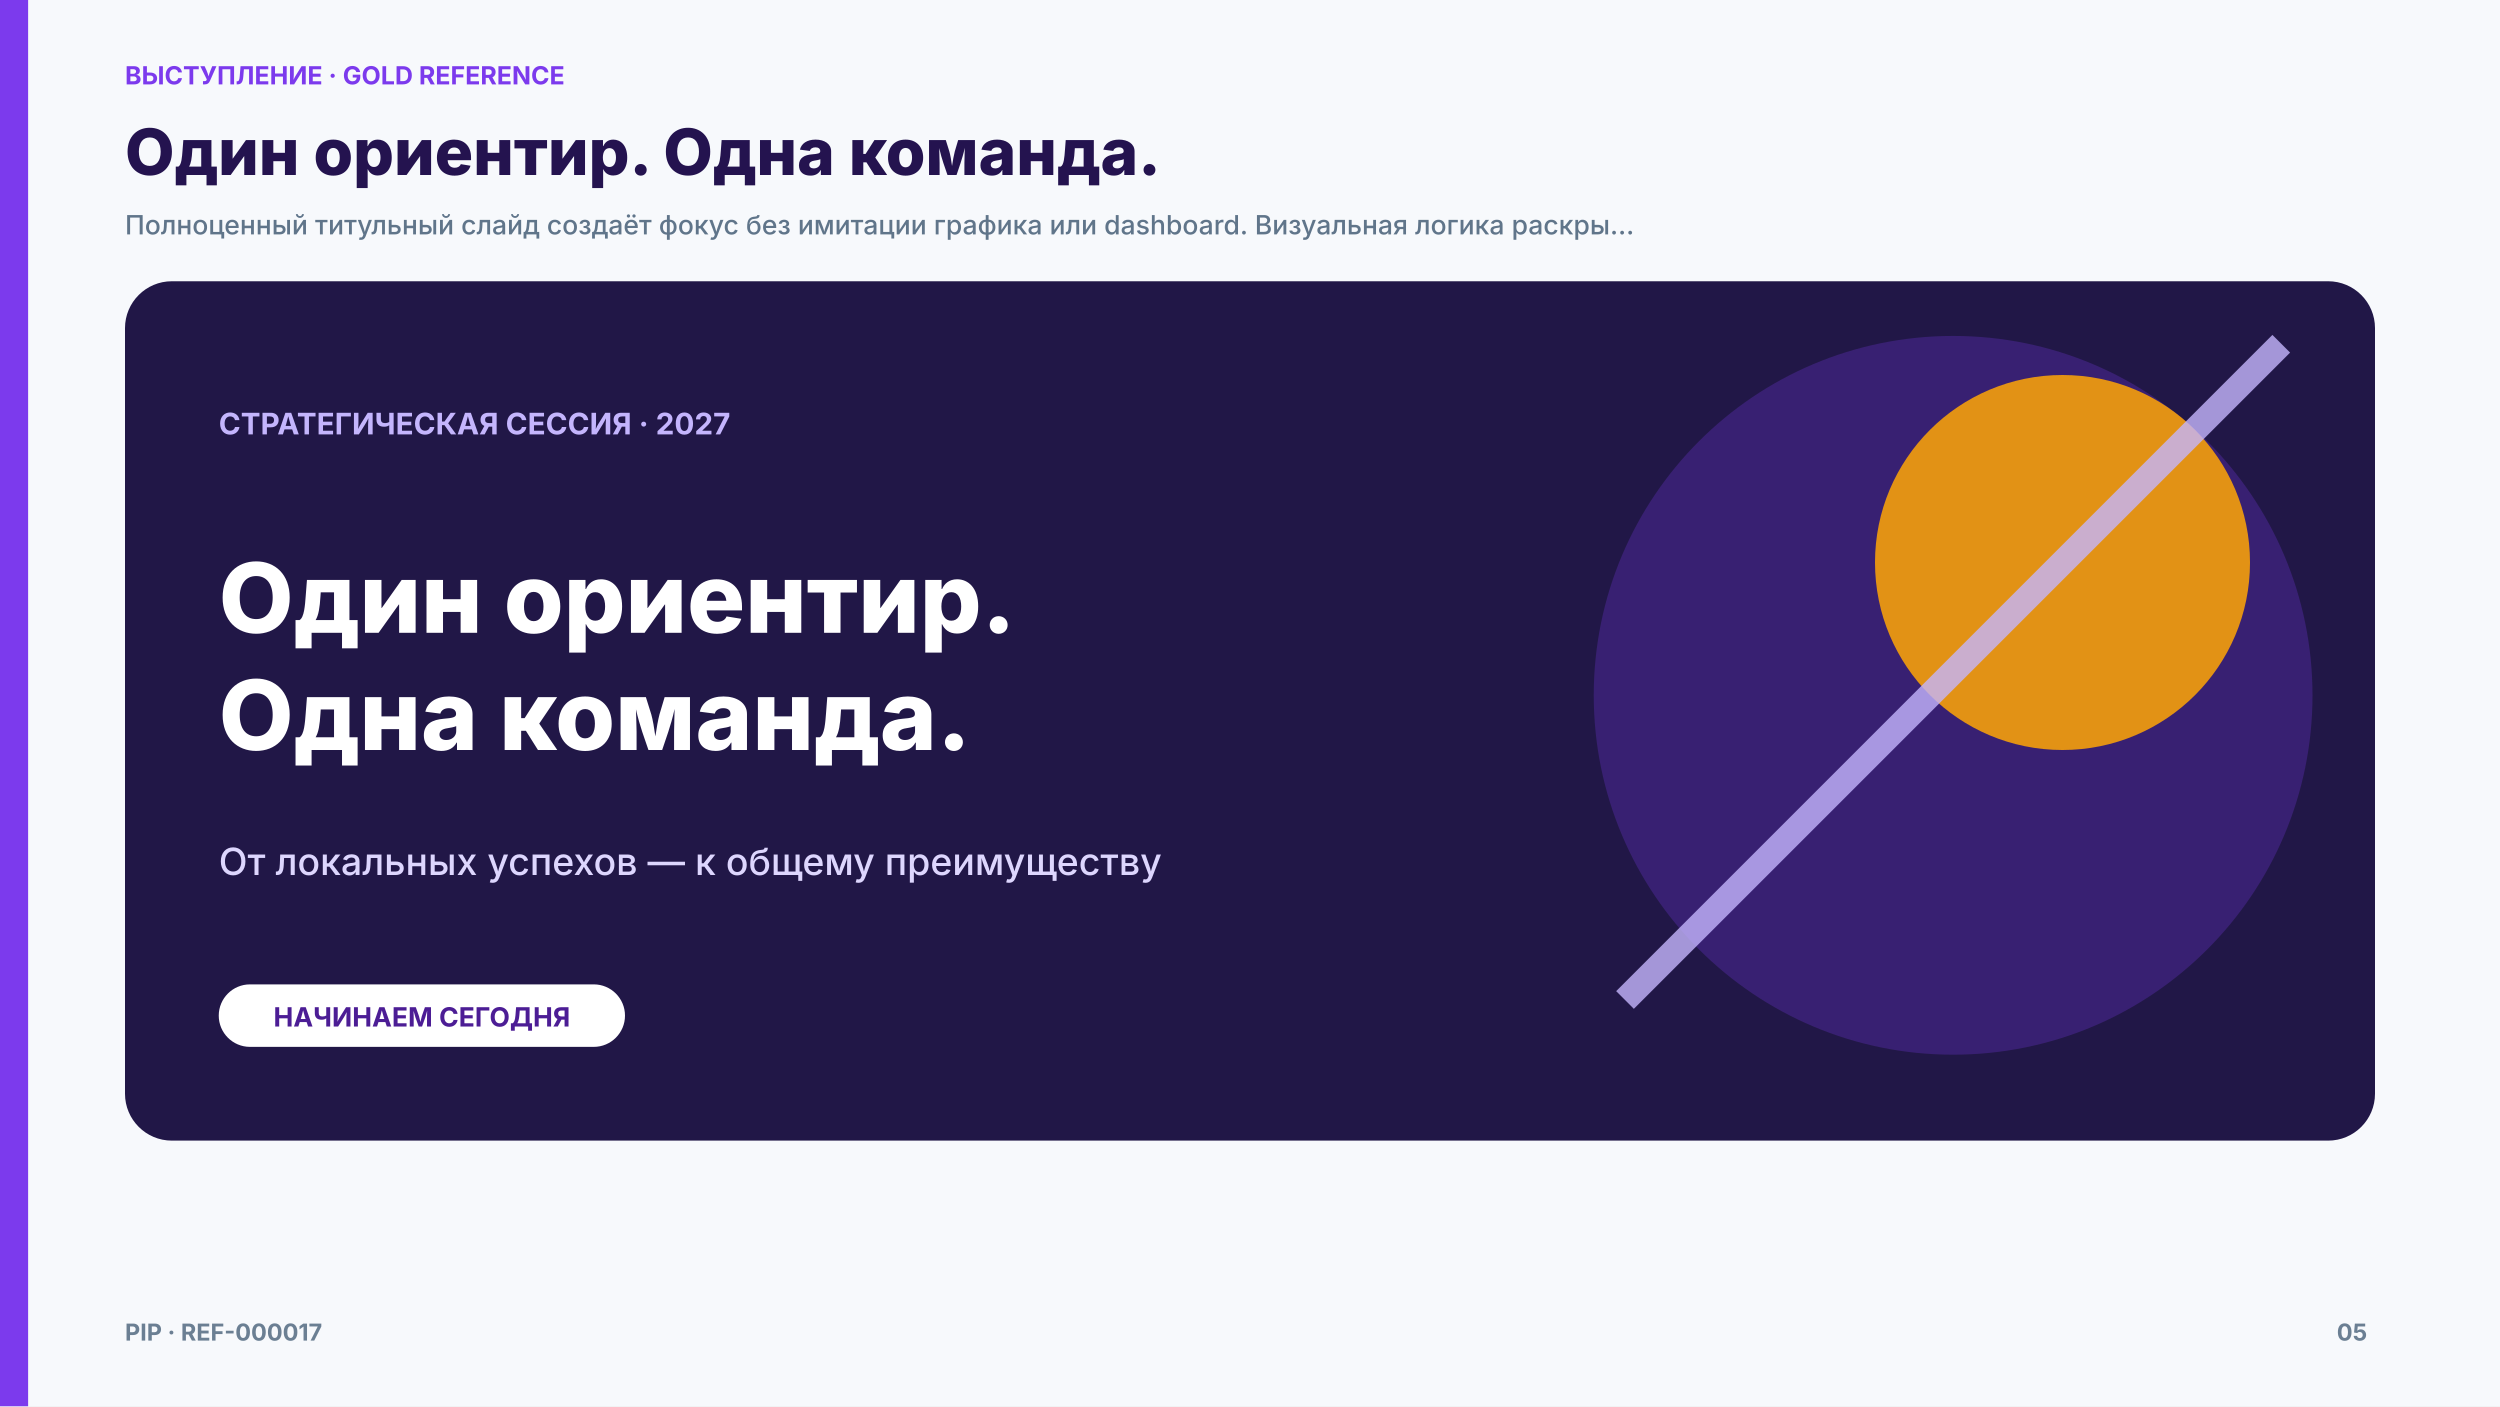
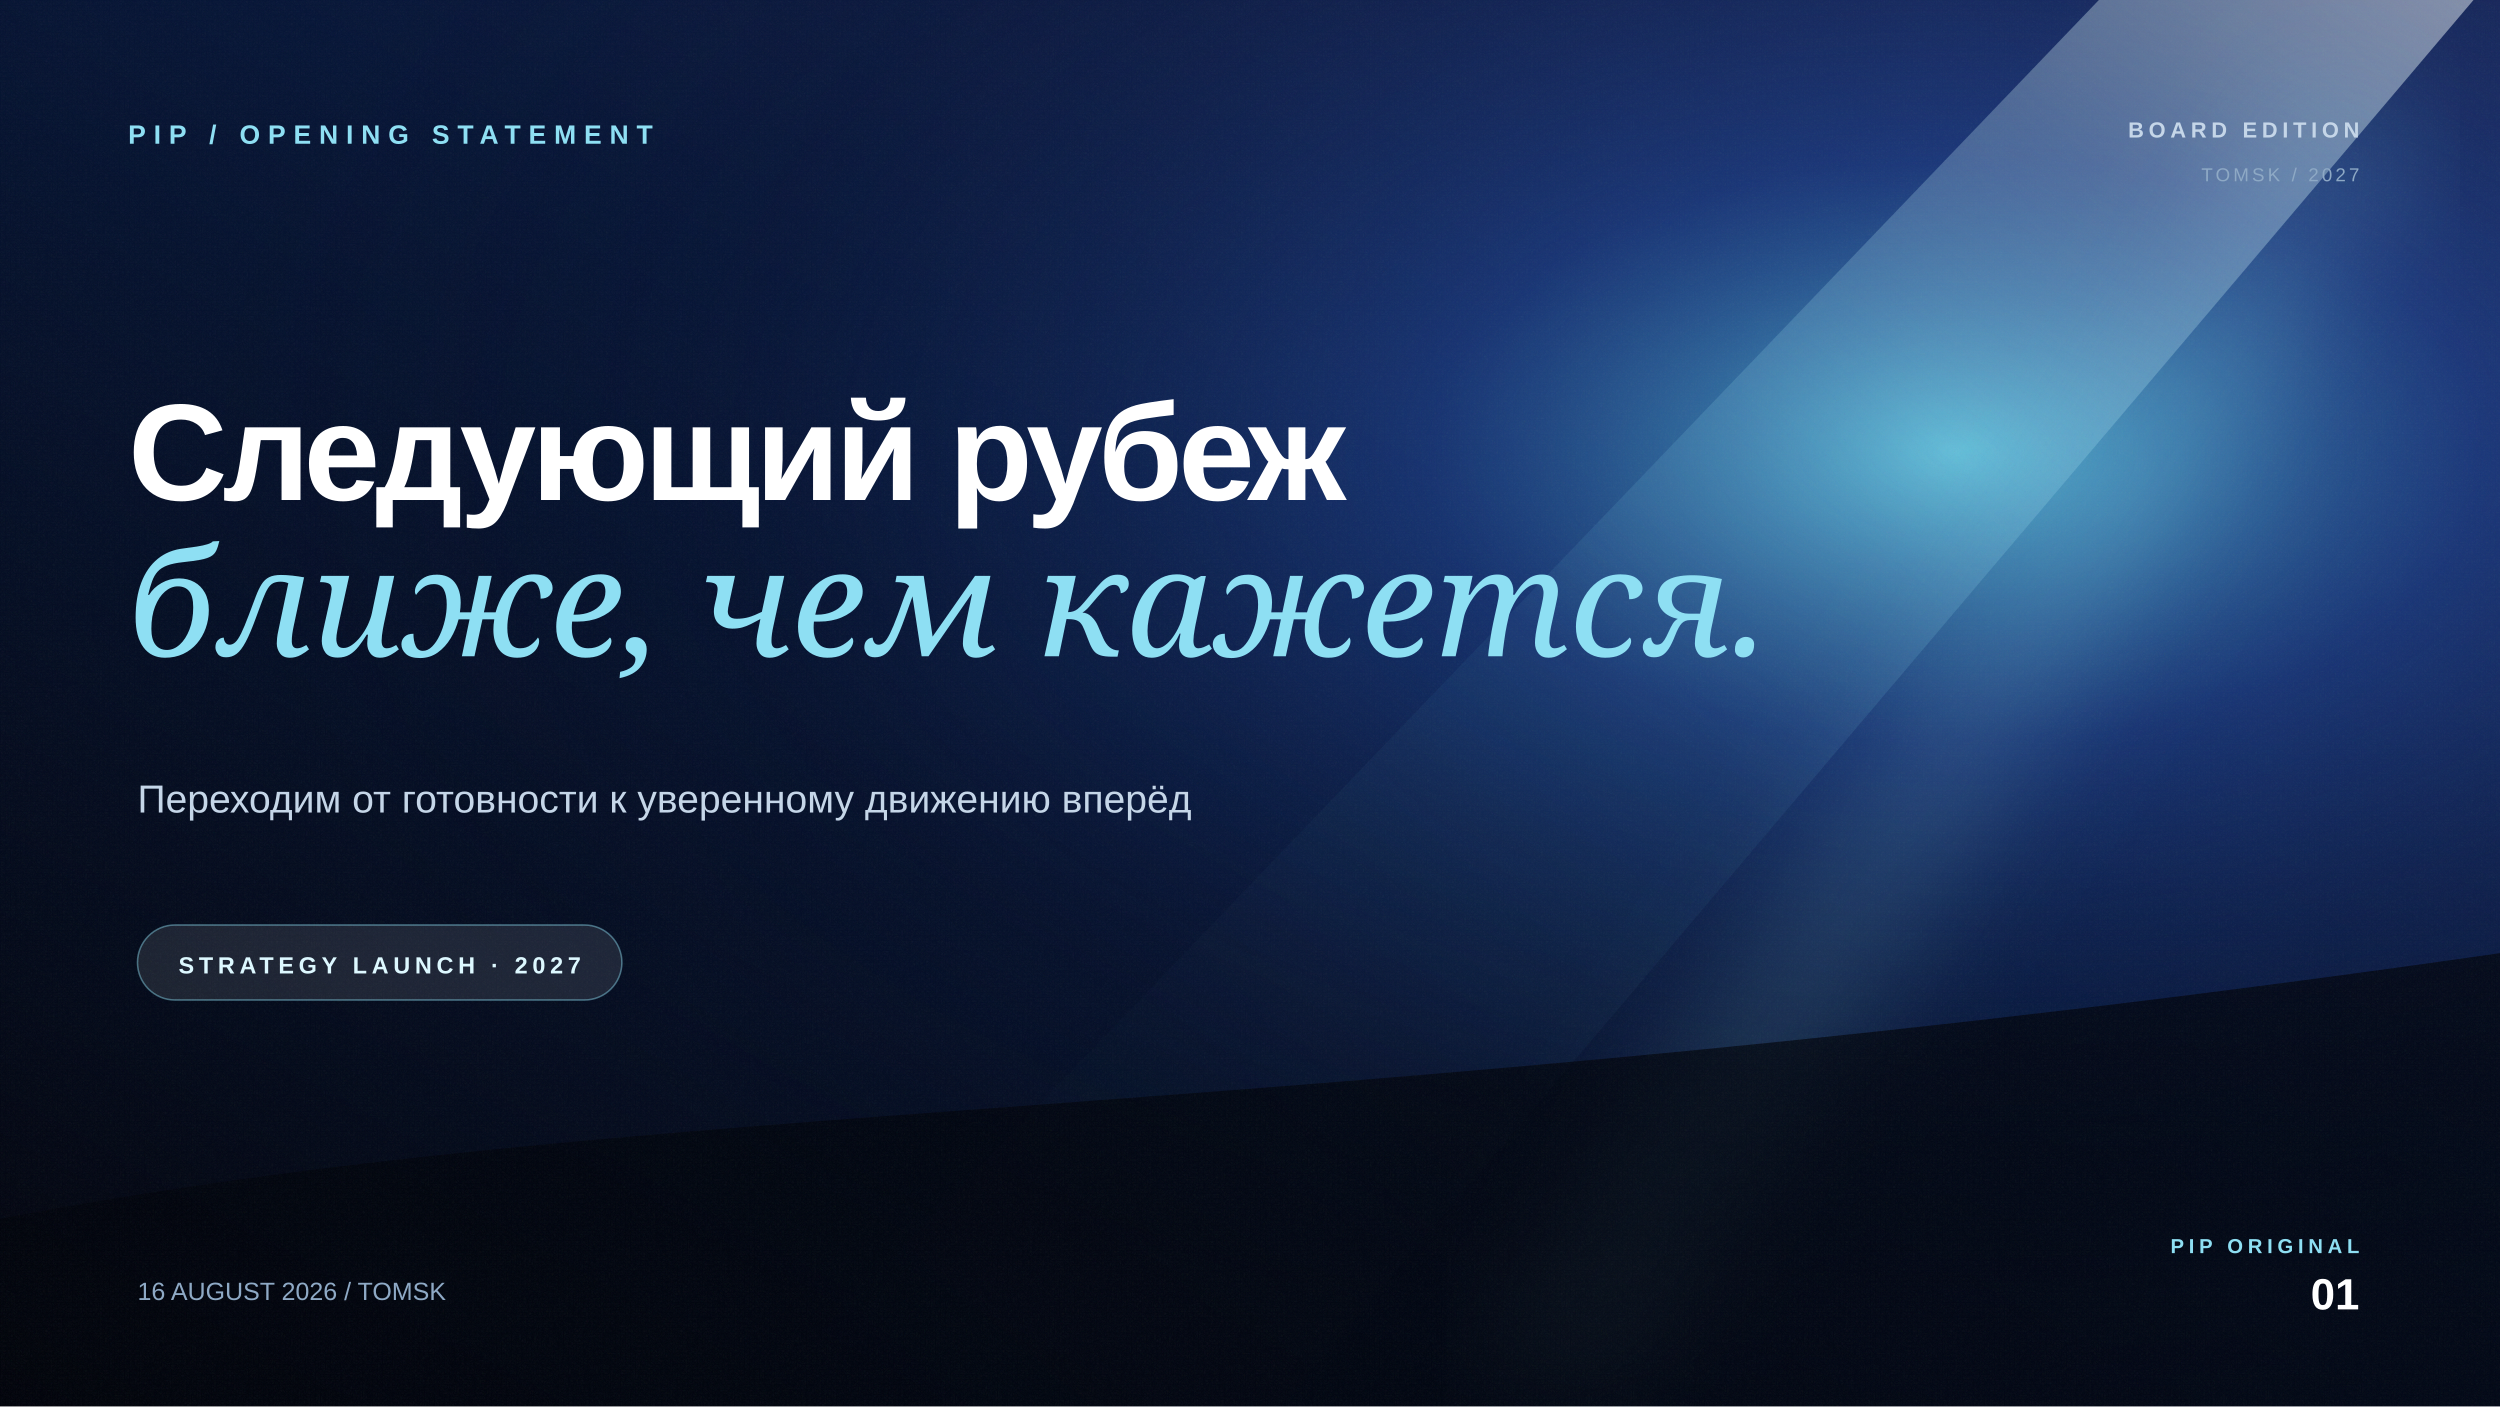
- <svg xmlns="http://www.w3.org/2000/svg" viewBox="0 0 1600 900" role="img" aria-labelledby="title description" data-gold="true" data-source-backed="true" data-preview-mode="original_pip_interpretation" data-layout="gold-05">
-   <rect width="1600" height="900" fill="#F7F9FC" />
-   <rect x="0" y="0" width="18" height="900" fill="#7C3AED" />
-   <text x="80" y="54" font-family="Inter, Arial, sans-serif" font-size="16" font-weight="750" fill="#7C3AED" text-anchor="start">ВЫСТУПЛЕНИЕ · GOLD REFERENCE</text>
-   <text x="80" y="112" font-family="Inter, Arial, sans-serif" font-size="41" font-weight="800" fill="#24134F" text-anchor="start">Один ориентир. Одна команда.</text>
-   <text x="80" y="150" font-family="Inter, Arial, sans-serif" font-size="17" font-weight="500" fill="#60758A" text-anchor="start">Полноценный титульный слайд создаёт фокус без имитации графика или dashboard. Визуальная логика раскры…</text>
-   <rect x="80" y="180" width="1440" height="550" rx="30" fill="#211747" stroke="#211747" stroke-width="0" />
-   <circle cx="1250" cy="445" r="230" fill="#7C3AED" opacity=".26" />
-   <circle cx="1320" cy="360" r="120" fill="#F59E0B" opacity=".9" />
-   <path d="M1040 640 1460 220" stroke="#C4B5FD" stroke-width="16" opacity=".8" />
-   <text x="140" y="278" font-family="Inter, Arial, sans-serif" font-size="19" font-weight="700" fill="#C4B5FD" text-anchor="start">СТРАТЕГИЧЕСКАЯ СЕССИЯ · 2027</text>
-   <text x="140" y="405" font-family="Inter, Arial, sans-serif" font-size="62" font-weight="800" fill="#FFFFFF" text-anchor="start">Один ориентир.</text>
-   <text x="140" y="480" font-family="Inter, Arial, sans-serif" font-size="62" font-weight="800" fill="#FFFFFF" text-anchor="start">Одна команда.</text>
-   <text x="140" y="560" font-family="Inter, Arial, sans-serif" font-size="24" font-weight="500" fill="#DDD6FE" text-anchor="start">От локальных успехов — к общему преимуществу</text>
-   <rect x="140" y="630" width="260" height="40" rx="20" fill="#FFFFFF" stroke="#FFFFFF" stroke-width="0" />
-   <text x="270" y="657" font-family="Inter, Arial, sans-serif" font-size="17" font-weight="700" fill="#4C1D95" text-anchor="middle">НАЧИНАЕМ СЕГОДНЯ</text>
-   <text x="80" y="858" font-family="Inter, Arial, sans-serif" font-size="15" font-weight="700" fill="#6B7F93" text-anchor="start">PIP · REF-000017</text>
-   <text x="1515" y="858" font-family="Inter, Arial, sans-serif" font-size="15" font-weight="700" fill="#6B7F93" text-anchor="end">05</text>
+ <svg xmlns="http://www.w3.org/2000/svg" width="1600" height="900" viewBox="0 0 1600 900" role="img" aria-labelledby="title desc" data-gold="true" data-layout="gold-17">
+   <defs>
+     <radialGradient id="light" cx="78%" cy="32%" r="70%">
+       <stop stop-color="#69E4FF" stop-opacity=".75" />
+       <stop offset=".3" stop-color="#2958B8" stop-opacity=".42" />
+       <stop offset=".72" stop-color="#0A1538" stop-opacity=".15" />
+       <stop offset="1" stop-color="#050815" stop-opacity="0" />
+     </radialGradient>
+     <linearGradient id="night" x1="0" y1="1" x2="1" y2="0">
+       <stop stop-color="#03050D" />
+       <stop offset=".55" stop-color="#071637" />
+       <stop offset="1" stop-color="#192657" />
+     </linearGradient>
+     <linearGradient id="beam" x1="0" y1="1" x2="1" y2="0">
+       <stop stop-color="#06122F" stop-opacity="0" />
+       <stop offset=".48" stop-color="#7EE8FF" stop-opacity=".08" />
+       <stop offset=".78" stop-color="#D8F9FF" stop-opacity=".4" />
+       <stop offset="1" stop-color="#FFFFFF" stop-opacity=".8" />
+     </linearGradient>
+     <filter id="glow">
+       <feGaussianBlur stdDeviation="36" />
+     </filter>
+     <filter id="grain">
+       <feTurbulence baseFrequency=".63" numOctaves="4" seed="21" />
+       <feColorMatrix values="1 0 0 0 0 0 1 0 0 0 0 0 1 0 0 0 0 0 .055 0" />
+     </filter>
+   </defs>
+   <rect width="1600" height="900" fill="url(#night)" />
+   <rect width="1600" height="900" fill="url(#light)" />
+   <path d="M480 900L1420 -80L1600 -20L820 900Z" fill="url(#beam)" opacity=".68" />
+   <path d="M980 900L1520 65" stroke="#9FF0FF" stroke-width="90" opacity=".13" filter="url(#glow)" />
+   <path d="M0 780C420 700 820 722 1600 610V900H0Z" fill="#02040C" opacity=".7" />
+   <rect width="1600" height="900" filter="url(#grain)" />
+   <text x="82" y="92" font-family="Arial, sans-serif" font-size="17" font-weight="700" letter-spacing="5" fill="#8EDFF3">PIP / OPENING STATEMENT</text>
+   <text x="1510" y="88" text-anchor="end" font-family="Arial, sans-serif" font-size="14" font-weight="700" letter-spacing="3" fill="#C5D6E8">BOARD EDITION</text>
+   <text x="1510" y="116" text-anchor="end" font-family="Arial, sans-serif" font-size="12" letter-spacing="2" fill="#8EA9C5">TOMSK / 2027</text>
+   <text x="82" y="320" font-family="Arial, sans-serif" font-size="88" font-weight="800" letter-spacing="-3" fill="#FFFFFF">Следующий рубеж</text>
+   <text x="82" y="420" font-family="Georgia, serif" font-size="96" font-style="italic" fill="#8EDFF3">ближе, чем кажется.</text>
+   <text x="88" y="520" font-family="Arial, sans-serif" font-size="25" fill="#C5D6E8">Переходим от готовности к уверенному движению вперёд</text>
+   <rect x="88" y="592" width="310" height="48" rx="24" fill="#FFFFFF" fill-opacity=".1" stroke="#8EDFF3" stroke-opacity=".45" />
+   <text x="243" y="623" font-family="Arial, sans-serif" font-size="15" font-weight="700" letter-spacing="3" fill="#DDF8FF" text-anchor="middle">STRATEGY LAUNCH · 2027</text>
+   <text x="88" y="832" font-family="Arial, sans-serif" font-size="16" fill="#8EA9C5">16 AUGUST 2026  /  TOMSK</text>
+   <text x="1510" y="802" text-anchor="end" font-family="Arial, sans-serif" font-size="13" font-weight="700" letter-spacing="3" fill="#8EDFF3">PIP ORIGINAL</text>
+   <text x="1510" y="838" text-anchor="end" font-family="Arial, sans-serif" font-size="28" font-weight="800" fill="#FFFFFF">01</text>
</svg>
